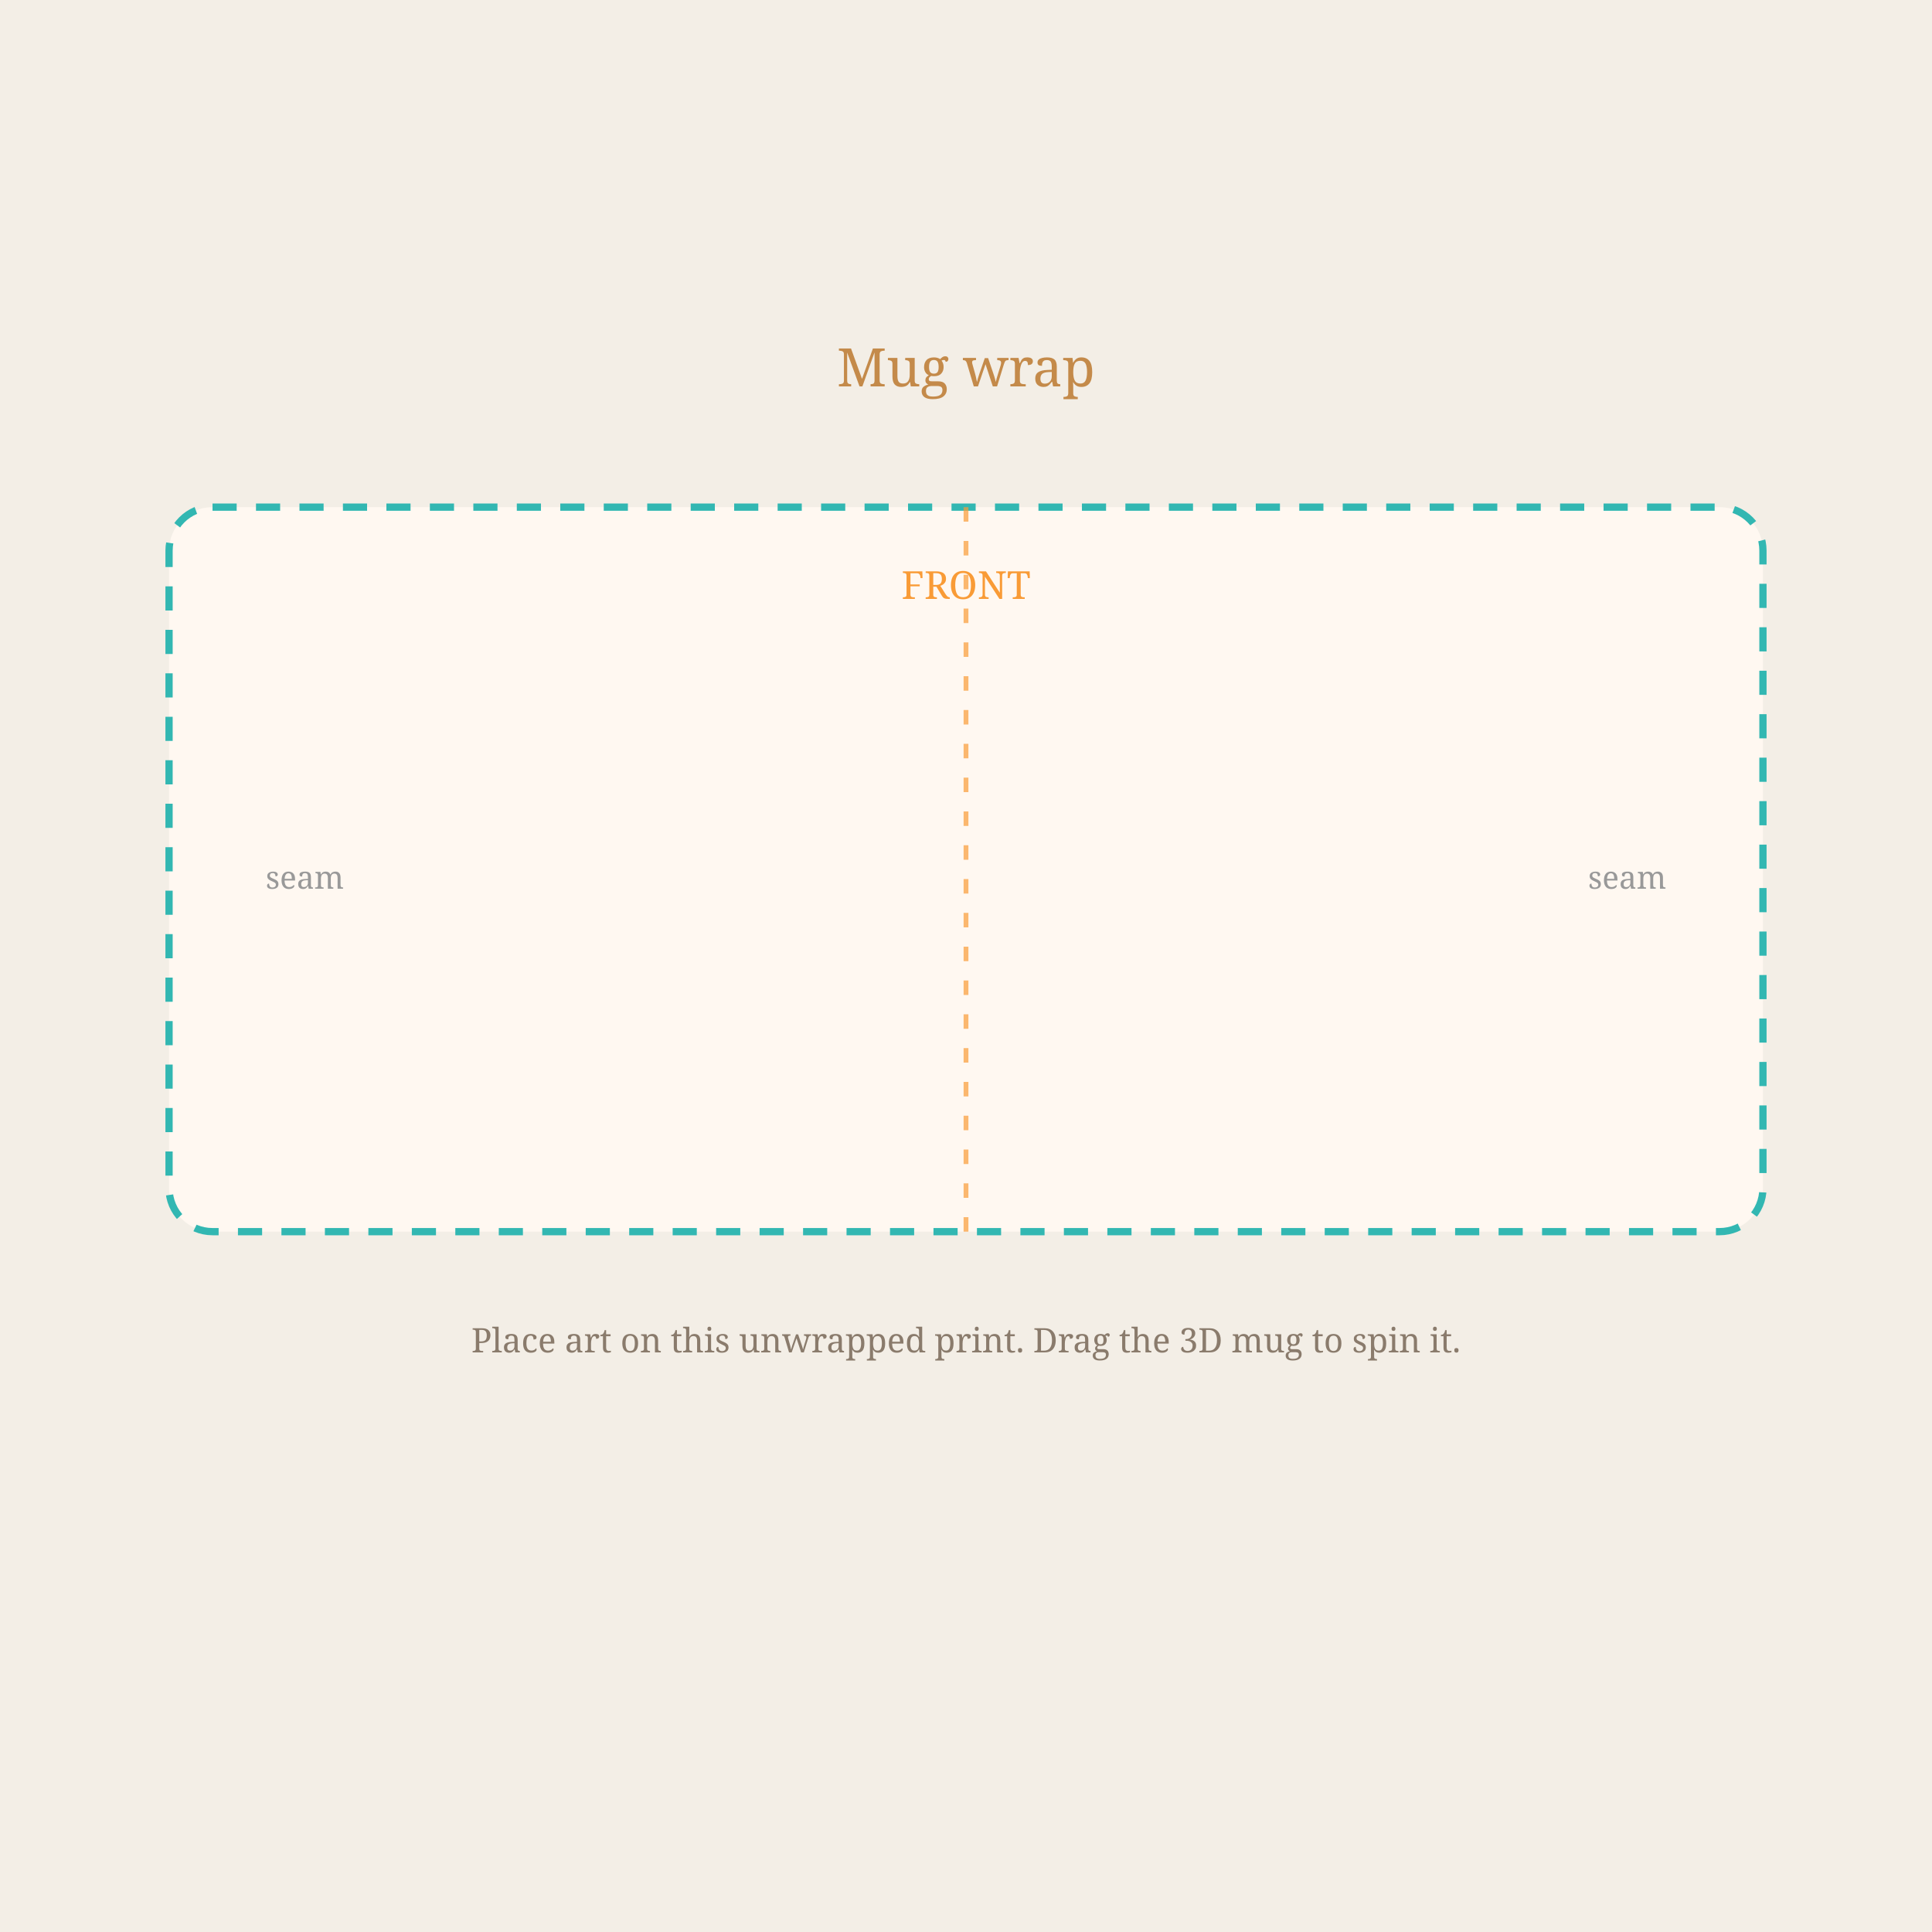
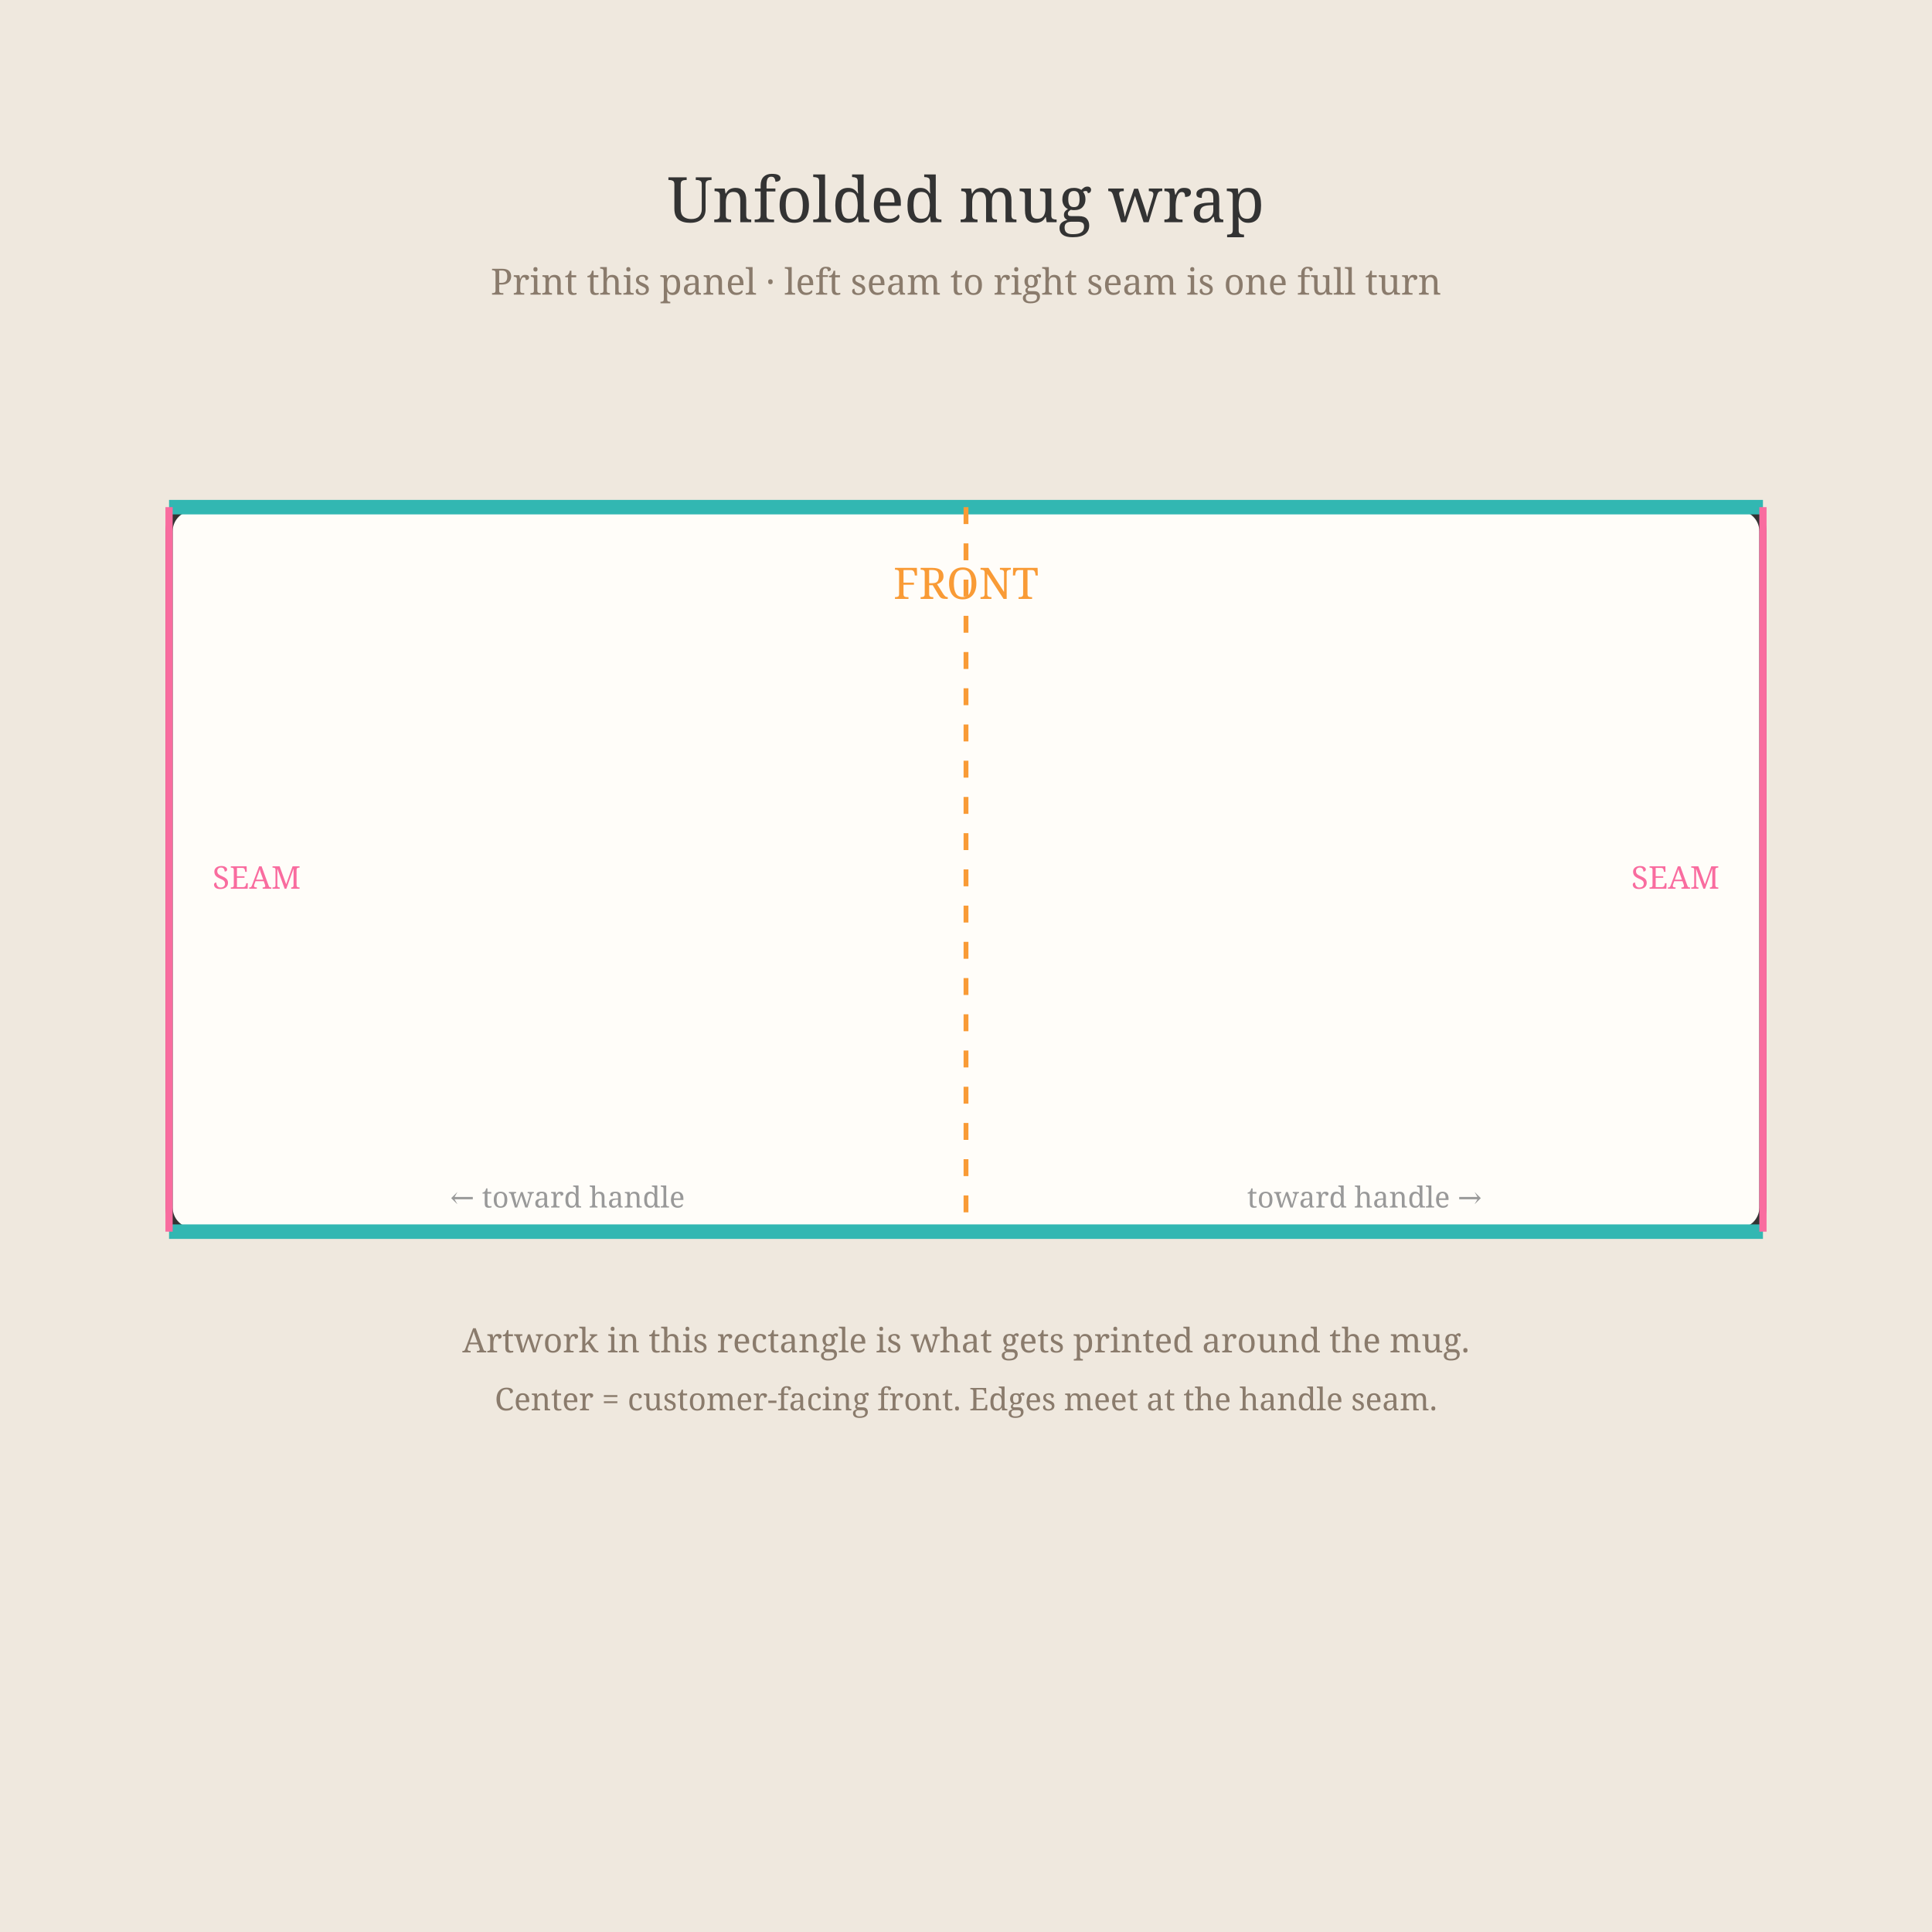
<svg xmlns="http://www.w3.org/2000/svg" viewBox="0 0 800 800">
-   <rect width="800" height="800" fill="#f3eee6" />
-   <text x="400" y="160" text-anchor="middle" font-family="Georgia, serif" font-size="22" fill="#c48a4a">Mug wrap</text>
-   <rect x="70" y="210" width="660" height="300" rx="18" fill="#fff8f1" stroke="#32B7B2" stroke-width="3" stroke-dasharray="10 8" />
-   <path d="M400 210v300" stroke="#F99B36" stroke-width="2" stroke-dasharray="6 8" opacity=".7" />
-   <text x="400" y="248" text-anchor="middle" font-family="Georgia, serif" font-size="16" fill="#F99B36">FRONT</text>
-   <text x="110" y="368" font-family="Georgia, serif" font-size="13" fill="#999">seam</text>
-   <text x="690" y="368" text-anchor="end" font-family="Georgia, serif" font-size="13" fill="#999">seam</text>
-   <text x="400" y="560" text-anchor="middle" font-family="Georgia, serif" font-size="14" fill="#8a7b6c">Place art on this unwrapped print. Drag the 3D mug to spin it.</text>
+   <rect width="800" height="800" fill="#efe8de" />
+   <text x="400" y="92" text-anchor="middle" font-family="Georgia, serif" font-size="26" fill="#333">Unfolded mug wrap</text>
+   <text x="400" y="122" text-anchor="middle" font-family="Georgia, serif" font-size="15" fill="#8a7b6c">Print this panel · left seam to right seam is one full turn</text>
+   <rect x="70" y="210" width="660" height="300" rx="10" fill="#fffdf9" stroke="#333" stroke-width="3" />
+   <path d="M70 210h660M70 510h660" stroke="#32B7B2" stroke-width="6" />
+   <path d="M400 210v300" stroke="#F99B36" stroke-width="2" stroke-dasharray="7 8" />
+   <path d="M70 210v300M730 210v300" stroke="#F96C9F" stroke-width="3" />
+   <text x="400" y="248" text-anchor="middle" font-family="Georgia, serif" font-size="18" fill="#F99B36">FRONT</text>
+   <text x="88" y="368" font-family="Georgia, serif" font-size="13" fill="#F96C9F">SEAM</text>
+   <text x="712" y="368" text-anchor="end" font-family="Georgia, serif" font-size="13" fill="#F96C9F">SEAM</text>
+   <text x="235" y="500" text-anchor="middle" font-family="Georgia, serif" font-size="12" fill="#999">← toward handle</text>
+   <text x="565" y="500" text-anchor="middle" font-family="Georgia, serif" font-size="12" fill="#999">toward handle →</text>
+   <text x="400" y="560" text-anchor="middle" font-family="Georgia, serif" font-size="14" fill="#8a7b6c">Artwork in this rectangle is what gets printed around the mug.</text>
+   <text x="400" y="584" text-anchor="middle" font-family="Georgia, serif" font-size="13" fill="#8a7b6c">Center = customer-facing front. Edges meet at the handle seam.</text>
</svg>
